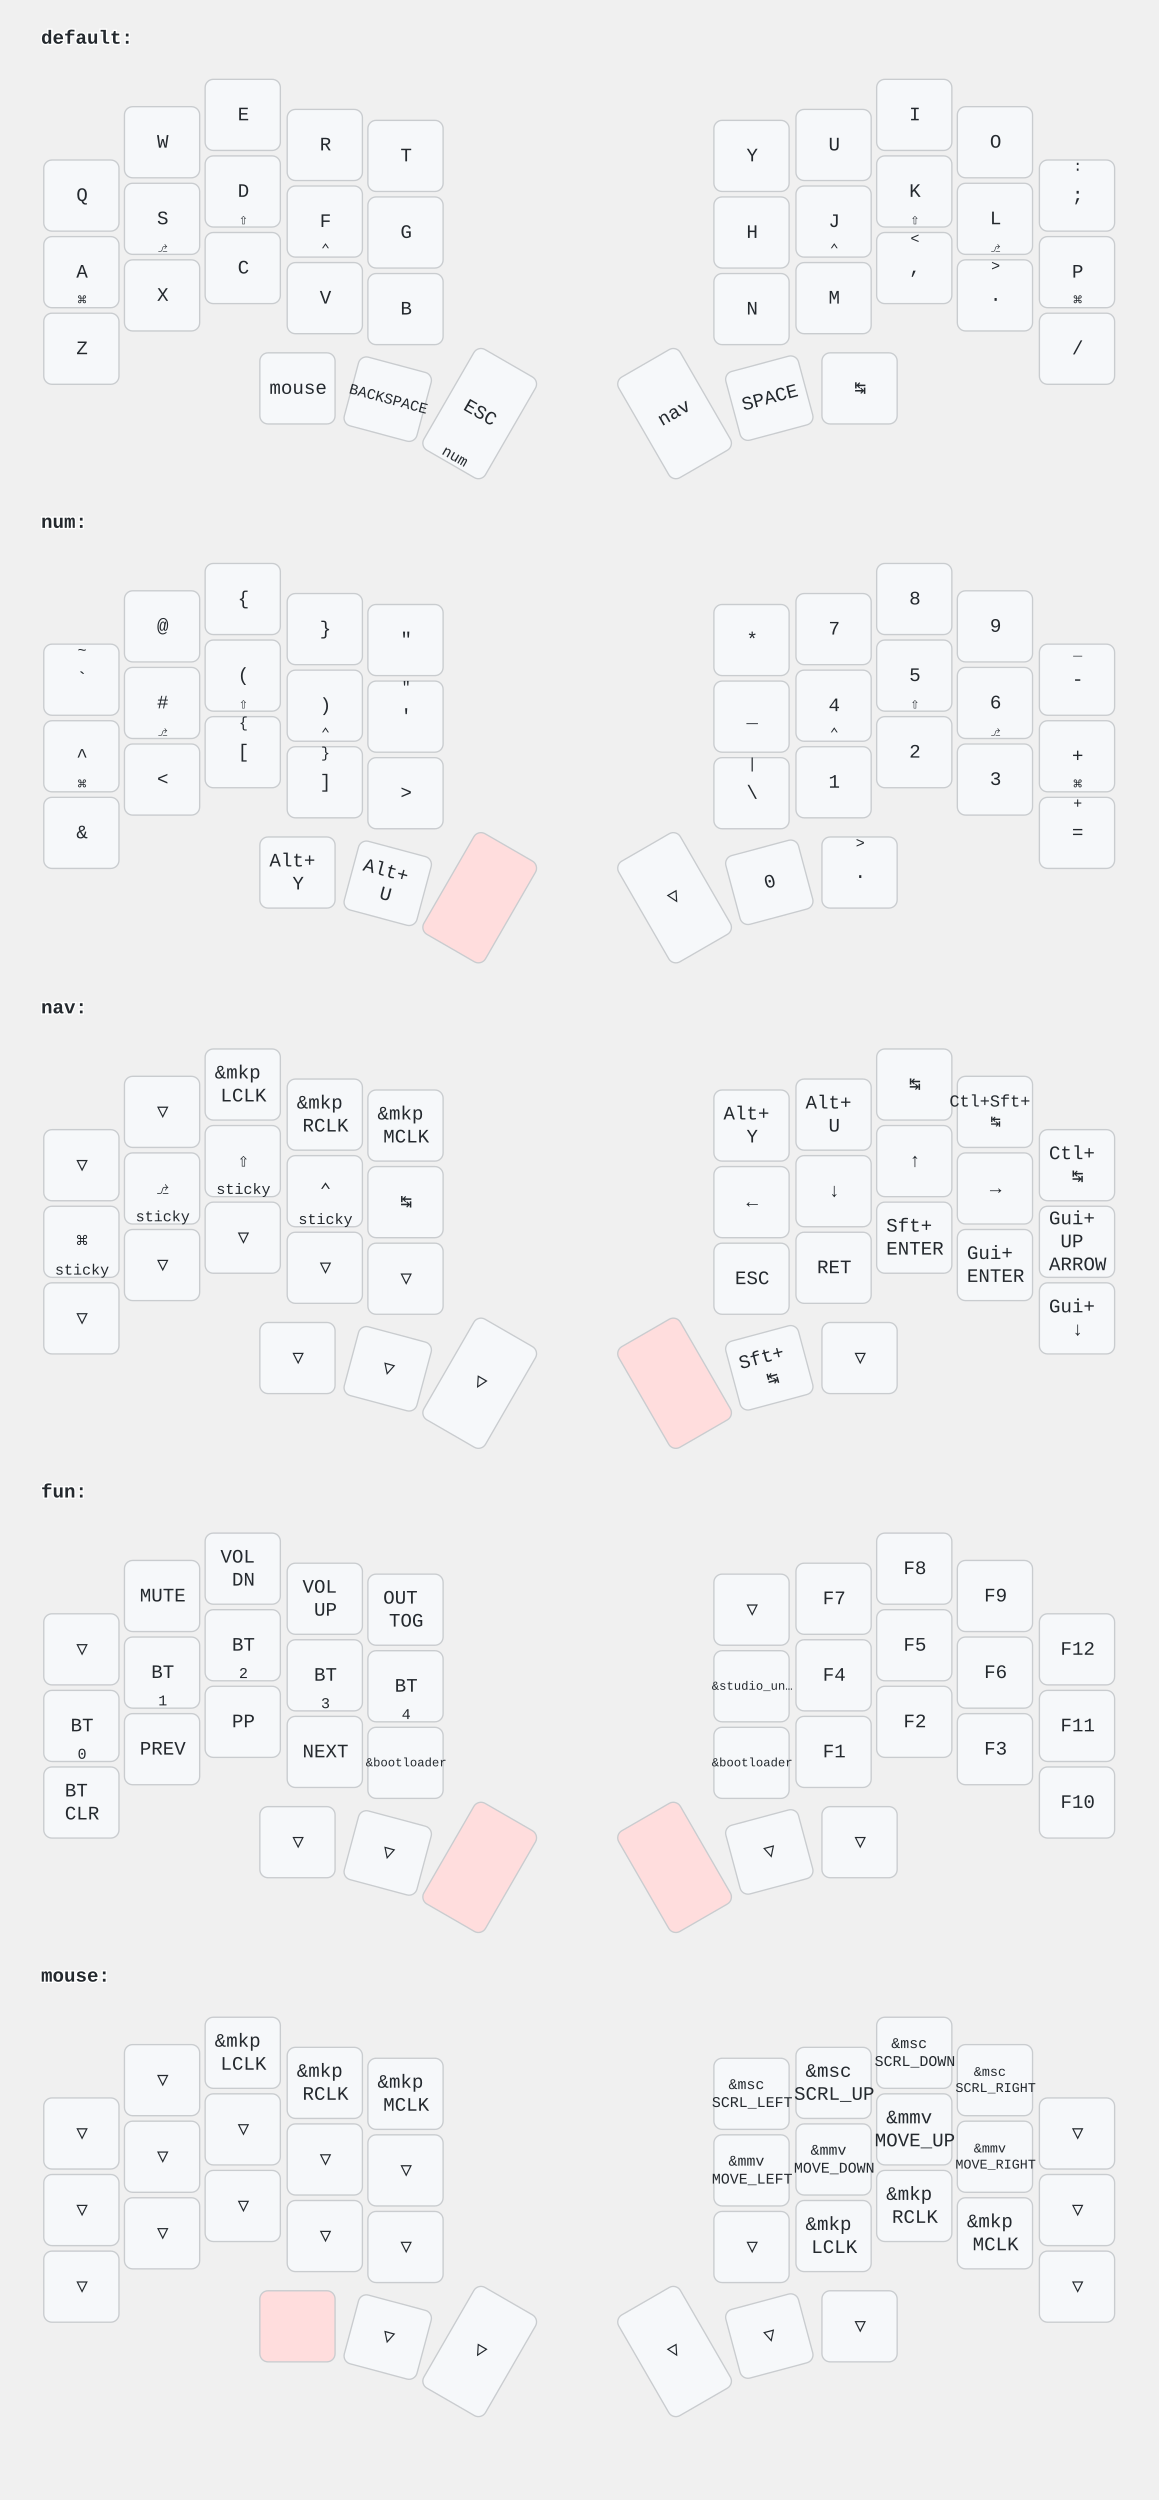
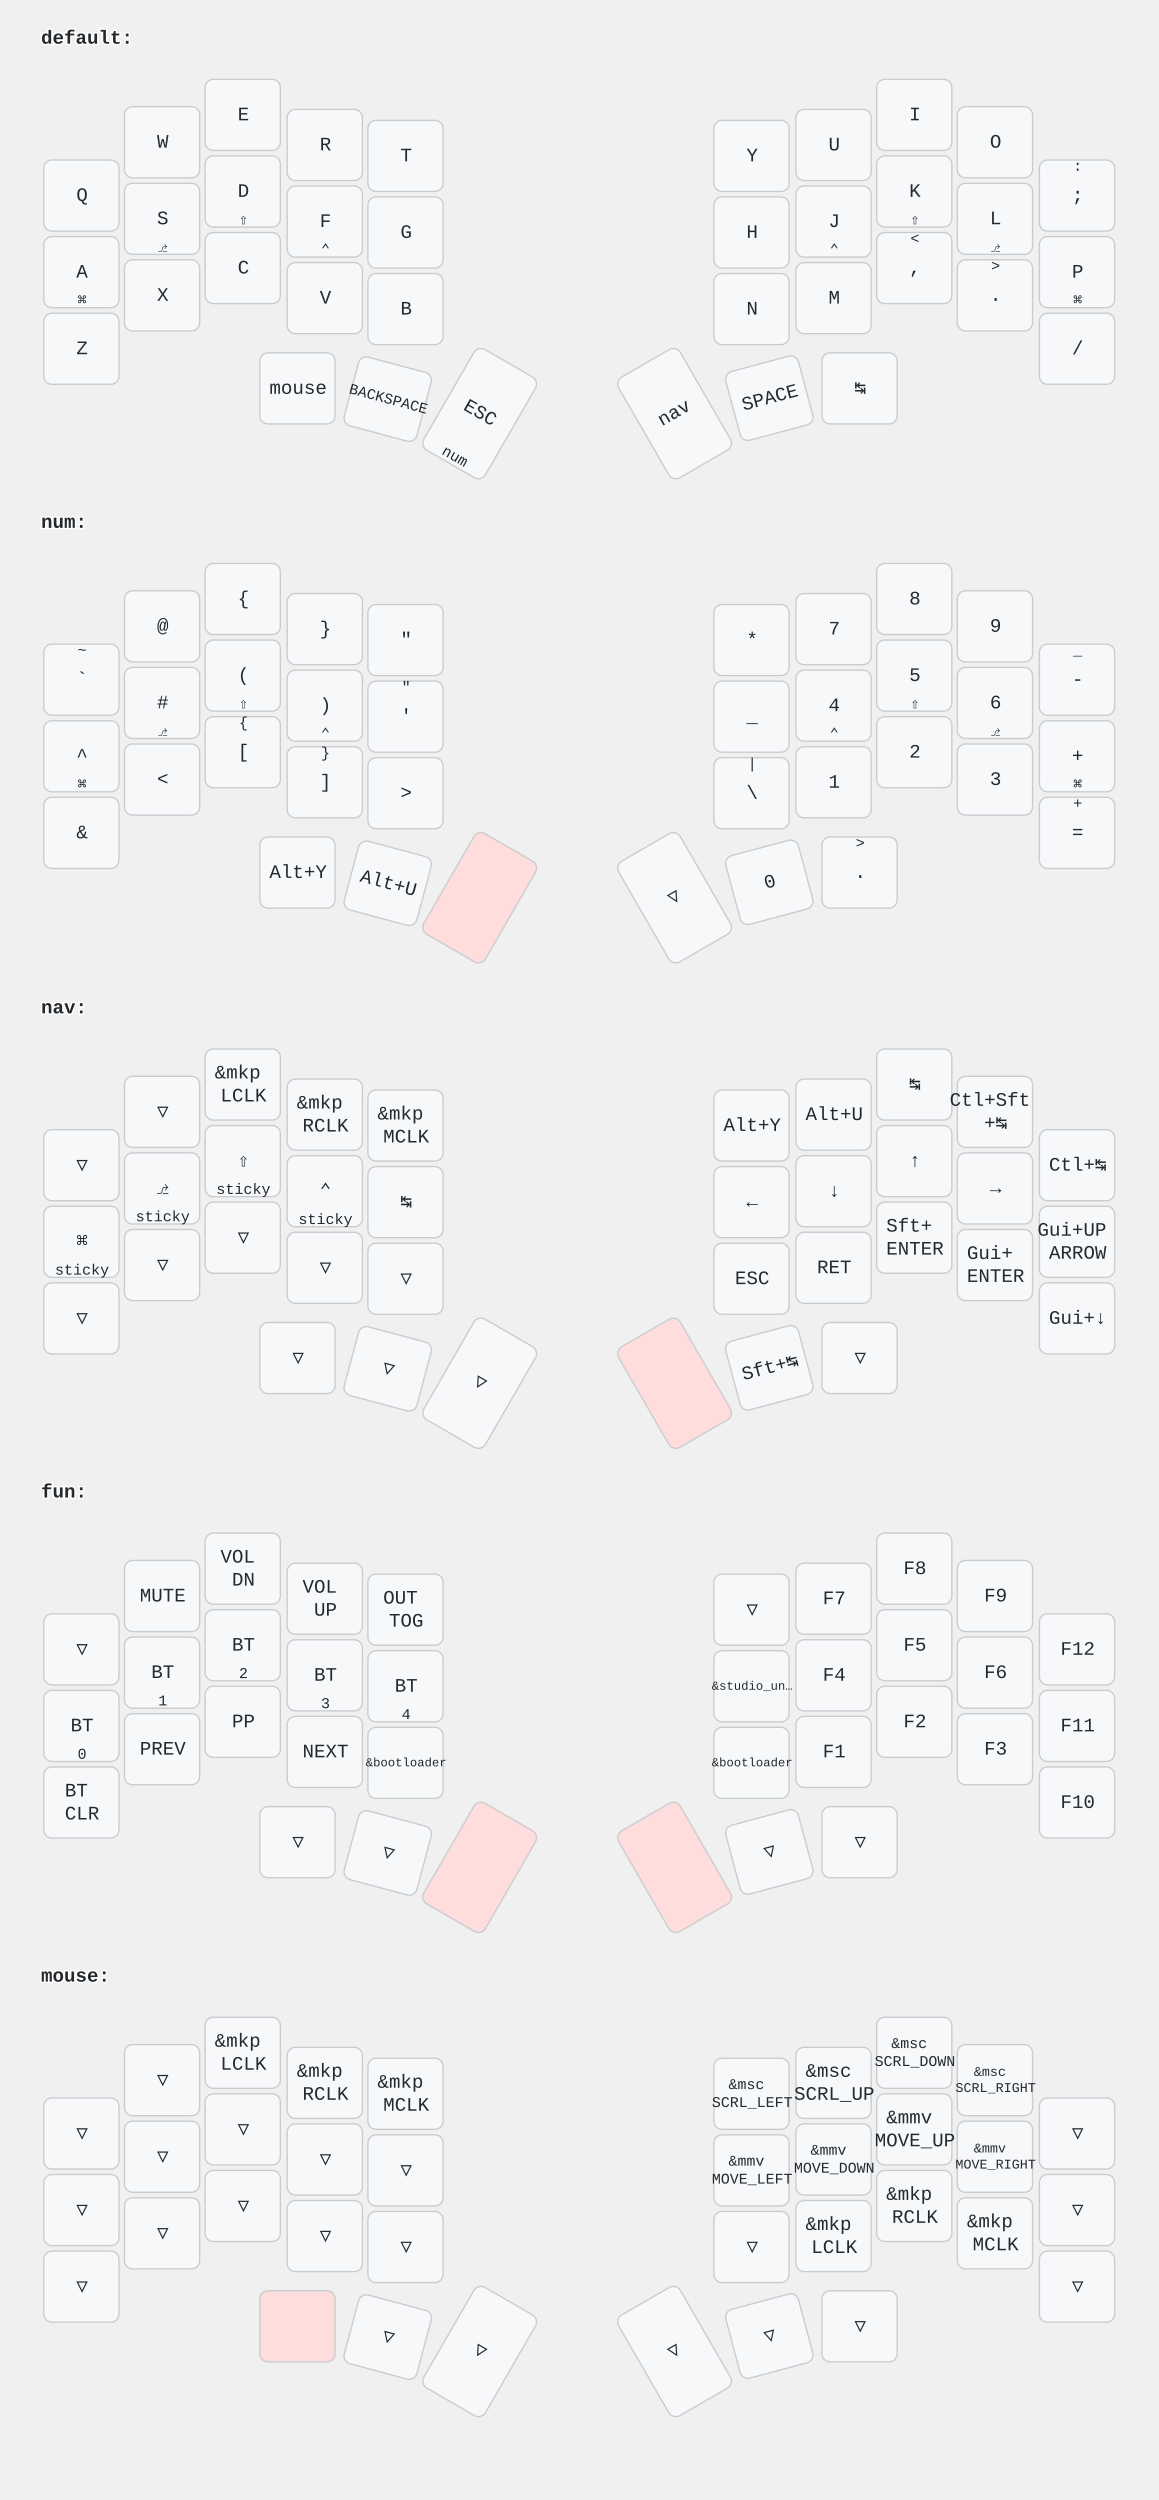
<svg xmlns="http://www.w3.org/2000/svg" width="847" height="1828" viewBox="0 0 847 1828" class="keymap">
  <style>/* font and background color specifications */
svg {
    font-family: SFMono-Regular,Consolas,Liberation Mono,Menlo,monospace;
    font-size: 14px;
    font-kerning: normal;
    text-rendering: optimizeLegibility;
    fill: #24292e;
}

/* default key styling */
rect {
    fill: #f6f8fa;
    stroke: #c9cccf;
    stroke-width: 1;
}

/* color accent for combo boxes */
rect.combo {
    fill: #cdf;
}

/* color accent for held keys */
rect.held, rect.combo.held {
    fill: #fdd;
}

/* color accent for ghost (optional) keys */
rect.ghost, rect.combo.ghost {
    fill: #ddd;
}

text {
    text-anchor: middle;
    dominant-baseline: middle;
}

/* styling for layer labels */
text.label {
    font-weight: bold;
    text-anchor: start;
    stroke: white;
    stroke-width: 2;
    paint-order: stroke;
}

/* styling for combo tap, and key hold/shifted label text */
text.combo, text.hold, text.shifted {
    font-size: 11px;
}

text.hold {
    text-anchor: middle;
    dominant-baseline: auto;
}

text.shifted {
    text-anchor: middle;
    dominant-baseline: hanging;
}

/* styling for hold/shifted label text in combo box */
text.combo.hold, text.combo.shifted {
    font-size: 8px;
}

/* styling for combo dendrons */
path {
    stroke-width: 1;
    stroke: gray;
    fill: none;
}
</style>
  <g transform="translate(30, 0)" class="layer-default">
    <text x="0" y="28" class="label" id="default">default:</text>
    <g transform="translate(0, 56)">
      <g transform="translate(30, 87)" class="key keypos-0">
        <rect rx="6" ry="6" x="-28" y="-26" width="55" height="52" class="key" />
        <text x="0" y="0" class="key tap">Q</text>
      </g>
      <g transform="translate(89, 48)" class="key keypos-1">
        <rect rx="6" ry="6" x="-28" y="-26" width="55" height="52" class="key" />
        <text x="0" y="0" class="key tap">W</text>
      </g>
      <g transform="translate(148, 28)" class="key keypos-2">
        <rect rx="6" ry="6" x="-28" y="-26" width="55" height="52" class="key" />
        <text x="0" y="0" class="key tap">E</text>
      </g>
      <g transform="translate(208, 50)" class="key keypos-3">
        <rect rx="6" ry="6" x="-28" y="-26" width="55" height="52" class="key" />
        <text x="0" y="0" class="key tap">R</text>
      </g>
      <g transform="translate(267, 58)" class="key keypos-4">
        <rect rx="6" ry="6" x="-28" y="-26" width="55" height="52" class="key" />
        <text x="0" y="0" class="key tap">T</text>
      </g>
      <g transform="translate(520, 58)" class="key keypos-5">
        <rect rx="6" ry="6" x="-28" y="-26" width="55" height="52" class="key" />
        <text x="0" y="0" class="key tap">Y</text>
      </g>
      <g transform="translate(580, 50)" class="key keypos-6">
        <rect rx="6" ry="6" x="-28" y="-26" width="55" height="52" class="key" />
        <text x="0" y="0" class="key tap">U</text>
      </g>
      <g transform="translate(639, 28)" class="key keypos-7">
        <rect rx="6" ry="6" x="-28" y="-26" width="55" height="52" class="key" />
        <text x="0" y="0" class="key tap">I</text>
      </g>
      <g transform="translate(698, 48)" class="key keypos-8">
        <rect rx="6" ry="6" x="-28" y="-26" width="55" height="52" class="key" />
        <text x="0" y="0" class="key tap">O</text>
      </g>
      <g transform="translate(758, 87)" class="key keypos-9">
        <rect rx="6" ry="6" x="-28" y="-26" width="55" height="52" class="key" />
        <text x="0" y="0" class="key tap">;</text>
        <text x="0" y="-24" class="key shifted">:</text>
      </g>
      <g transform="translate(30, 143)" class="key keypos-10">
        <rect rx="6" ry="6" x="-28" y="-26" width="55" height="52" class="key" />
        <text x="0" y="0" class="key tap">A</text>
        <text x="0" y="24" class="key hold">⌘</text>
      </g>
      <g transform="translate(89, 104)" class="key keypos-11">
        <rect rx="6" ry="6" x="-28" y="-26" width="55" height="52" class="key" />
        <text x="0" y="0" class="key tap">S</text>
        <text x="0" y="24" class="key hold">⎇</text>
      </g>
      <g transform="translate(148, 84)" class="key keypos-12">
        <rect rx="6" ry="6" x="-28" y="-26" width="55" height="52" class="key" />
        <text x="0" y="0" class="key tap">D</text>
        <text x="0" y="24" class="key hold">⇧</text>
      </g>
      <g transform="translate(208, 106)" class="key keypos-13">
        <rect rx="6" ry="6" x="-28" y="-26" width="55" height="52" class="key" />
        <text x="0" y="0" class="key tap">F</text>
        <text x="0" y="24" class="key hold">⌃</text>
      </g>
      <g transform="translate(267, 114)" class="key keypos-14">
        <rect rx="6" ry="6" x="-28" y="-26" width="55" height="52" class="key" />
        <text x="0" y="0" class="key tap">G</text>
      </g>
      <g transform="translate(520, 114)" class="key keypos-15">
        <rect rx="6" ry="6" x="-28" y="-26" width="55" height="52" class="key" />
        <text x="0" y="0" class="key tap">H</text>
      </g>
      <g transform="translate(580, 106)" class="key keypos-16">
        <rect rx="6" ry="6" x="-28" y="-26" width="55" height="52" class="key" />
        <text x="0" y="0" class="key tap">J</text>
        <text x="0" y="24" class="key hold">⌃</text>
      </g>
      <g transform="translate(639, 84)" class="key keypos-17">
        <rect rx="6" ry="6" x="-28" y="-26" width="55" height="52" class="key" />
        <text x="0" y="0" class="key tap">K</text>
        <text x="0" y="24" class="key hold">⇧</text>
      </g>
      <g transform="translate(698, 104)" class="key keypos-18">
        <rect rx="6" ry="6" x="-28" y="-26" width="55" height="52" class="key" />
        <text x="0" y="0" class="key tap">L</text>
        <text x="0" y="24" class="key hold">⎇</text>
      </g>
      <g transform="translate(758, 143)" class="key keypos-19">
        <rect rx="6" ry="6" x="-28" y="-26" width="55" height="52" class="key" />
        <text x="0" y="0" class="key tap">P</text>
        <text x="0" y="24" class="key hold">⌘</text>
      </g>
      <g transform="translate(30, 199)" class="key keypos-20">
        <rect rx="6" ry="6" x="-28" y="-26" width="55" height="52" class="key" />
        <text x="0" y="0" class="key tap">Z</text>
      </g>
      <g transform="translate(89, 160)" class="key keypos-21">
        <rect rx="6" ry="6" x="-28" y="-26" width="55" height="52" class="key" />
        <text x="0" y="0" class="key tap">X</text>
      </g>
      <g transform="translate(148, 140)" class="key keypos-22">
        <rect rx="6" ry="6" x="-28" y="-26" width="55" height="52" class="key" />
        <text x="0" y="0" class="key tap">C</text>
      </g>
      <g transform="translate(208, 162)" class="key keypos-23">
        <rect rx="6" ry="6" x="-28" y="-26" width="55" height="52" class="key" />
        <text x="0" y="0" class="key tap">V</text>
      </g>
      <g transform="translate(267, 170)" class="key keypos-24">
        <rect rx="6" ry="6" x="-28" y="-26" width="55" height="52" class="key" />
        <text x="0" y="0" class="key tap">B</text>
      </g>
      <g transform="translate(520, 170)" class="key keypos-25">
        <rect rx="6" ry="6" x="-28" y="-26" width="55" height="52" class="key" />
        <text x="0" y="0" class="key tap">N</text>
      </g>
      <g transform="translate(580, 162)" class="key keypos-26">
        <rect rx="6" ry="6" x="-28" y="-26" width="55" height="52" class="key" />
        <text x="0" y="0" class="key tap">M</text>
      </g>
      <g transform="translate(639, 140)" class="key keypos-27">
        <rect rx="6" ry="6" x="-28" y="-26" width="55" height="52" class="key" />
        <text x="0" y="0" class="key tap">,</text>
        <text x="0" y="-24" class="key shifted">&lt;</text>
      </g>
      <g transform="translate(698, 160)" class="key keypos-28">
        <rect rx="6" ry="6" x="-28" y="-26" width="55" height="52" class="key" />
        <text x="0" y="0" class="key tap">.</text>
        <text x="0" y="-24" class="key shifted">&gt;</text>
      </g>
      <g transform="translate(758, 199)" class="key keypos-29">
        <rect rx="6" ry="6" x="-28" y="-26" width="55" height="52" class="key" />
        <text x="0" y="0" class="key tap">/</text>
      </g>
      <g transform="translate(188, 228)" class="key keypos-30">
        <rect rx="6" ry="6" x="-28" y="-26" width="55" height="52" class="key" />
        <a href="#mouse">
          <text x="0" y="0" class="key tap layer-activator">mouse</text>
        </a>
      </g>
      <g transform="translate(254, 236) rotate(15.0)" class="key keypos-31">
        <rect rx="6" ry="6" x="-28" y="-26" width="55" height="52" class="key" />
        <text x="0" y="0" class="key tap">
          <tspan style="font-size: 78%">BACKSPACE</tspan>
        </text>
      </g>
      <g transform="translate(321, 246) rotate(30.0)" class="key keypos-32">
        <rect rx="6" ry="6" x="-26" y="-42" width="52" height="85" class="key" />
        <text x="0" y="0" class="key tap">ESC</text>
        <a href="#num">
          <text x="0" y="40" class="key hold layer-activator">num</text>
        </a>
      </g>
      <g transform="translate(463, 246) rotate(-30.0)" class="key keypos-33">
        <rect rx="6" ry="6" x="-26" y="-42" width="52" height="85" class="key" />
        <a href="#nav">
          <text x="0" y="0" class="key tap layer-activator">nav</text>
        </a>
      </g>
      <g transform="translate(533, 235) rotate(-15.0)" class="key keypos-34">
        <rect rx="6" ry="6" x="-28" y="-26" width="55" height="52" class="key" />
        <text x="0" y="0" class="key tap">SPACE</text>
      </g>
      <g transform="translate(599, 228)" class="key keypos-35">
        <rect rx="6" ry="6" x="-28" y="-26" width="55" height="52" class="key" />
        <text x="0" y="0" class="key tap">↹</text>
      </g>
    </g>
  </g>
  <g transform="translate(30, 354)" class="layer-num">
    <text x="0" y="28" class="label" id="num">num:</text>
    <g transform="translate(0, 56)">
      <g transform="translate(30, 87)" class="key keypos-0">
        <rect rx="6" ry="6" x="-28" y="-26" width="55" height="52" class="key" />
        <text x="0" y="0" class="key tap">`</text>
        <text x="0" y="-24" class="key shifted">~</text>
      </g>
      <g transform="translate(89, 48)" class="key keypos-1">
        <rect rx="6" ry="6" x="-28" y="-26" width="55" height="52" class="key" />
        <text x="0" y="0" class="key tap">@</text>
      </g>
      <g transform="translate(148, 28)" class="key keypos-2">
        <rect rx="6" ry="6" x="-28" y="-26" width="55" height="52" class="key" />
        <text x="0" y="0" class="key tap">{</text>
      </g>
      <g transform="translate(208, 50)" class="key keypos-3">
        <rect rx="6" ry="6" x="-28" y="-26" width="55" height="52" class="key" />
        <text x="0" y="0" class="key tap">}</text>
      </g>
      <g transform="translate(267, 58)" class="key keypos-4">
        <rect rx="6" ry="6" x="-28" y="-26" width="55" height="52" class="key" />
        <text x="0" y="0" class="key tap">"</text>
      </g>
      <g transform="translate(520, 58)" class="key keypos-5">
        <rect rx="6" ry="6" x="-28" y="-26" width="55" height="52" class="key" />
        <text x="0" y="0" class="key tap">*</text>
      </g>
      <g transform="translate(580, 50)" class="key keypos-6">
        <rect rx="6" ry="6" x="-28" y="-26" width="55" height="52" class="key" />
        <text x="0" y="0" class="key tap">7</text>
      </g>
      <g transform="translate(639, 28)" class="key keypos-7">
        <rect rx="6" ry="6" x="-28" y="-26" width="55" height="52" class="key" />
        <text x="0" y="0" class="key tap">8</text>
      </g>
      <g transform="translate(698, 48)" class="key keypos-8">
        <rect rx="6" ry="6" x="-28" y="-26" width="55" height="52" class="key" />
        <text x="0" y="0" class="key tap">9</text>
      </g>
      <g transform="translate(758, 87)" class="key keypos-9">
        <rect rx="6" ry="6" x="-28" y="-26" width="55" height="52" class="key" />
        <text x="0" y="0" class="key tap">-</text>
        <text x="0" y="-24" class="key shifted">_</text>
      </g>
      <g transform="translate(30, 143)" class="key keypos-10">
        <rect rx="6" ry="6" x="-28" y="-26" width="55" height="52" class="key" />
        <text x="0" y="0" class="key tap">^</text>
        <text x="0" y="24" class="key hold">⌘</text>
      </g>
      <g transform="translate(89, 104)" class="key keypos-11">
        <rect rx="6" ry="6" x="-28" y="-26" width="55" height="52" class="key" />
        <text x="0" y="0" class="key tap">#</text>
        <text x="0" y="24" class="key hold">⎇</text>
      </g>
      <g transform="translate(148, 84)" class="key keypos-12">
        <rect rx="6" ry="6" x="-28" y="-26" width="55" height="52" class="key" />
        <text x="0" y="0" class="key tap">(</text>
        <text x="0" y="24" class="key hold">⇧</text>
      </g>
      <g transform="translate(208, 106)" class="key keypos-13">
        <rect rx="6" ry="6" x="-28" y="-26" width="55" height="52" class="key" />
        <text x="0" y="0" class="key tap">)</text>
        <text x="0" y="24" class="key hold">⌃</text>
      </g>
      <g transform="translate(267, 114)" class="key keypos-14">
        <rect rx="6" ry="6" x="-28" y="-26" width="55" height="52" class="key" />
        <text x="0" y="0" class="key tap">'</text>
        <text x="0" y="-24" class="key shifted">"</text>
      </g>
      <g transform="translate(520, 114)" class="key keypos-15">
        <rect rx="6" ry="6" x="-28" y="-26" width="55" height="52" class="key" />
        <text x="0" y="0" class="key tap">_</text>
      </g>
      <g transform="translate(580, 106)" class="key keypos-16">
        <rect rx="6" ry="6" x="-28" y="-26" width="55" height="52" class="key" />
        <text x="0" y="0" class="key tap">4</text>
        <text x="0" y="24" class="key hold">⌃</text>
      </g>
      <g transform="translate(639, 84)" class="key keypos-17">
        <rect rx="6" ry="6" x="-28" y="-26" width="55" height="52" class="key" />
        <text x="0" y="0" class="key tap">5</text>
        <text x="0" y="24" class="key hold">⇧</text>
      </g>
      <g transform="translate(698, 104)" class="key keypos-18">
        <rect rx="6" ry="6" x="-28" y="-26" width="55" height="52" class="key" />
        <text x="0" y="0" class="key tap">6</text>
        <text x="0" y="24" class="key hold">⎇</text>
      </g>
      <g transform="translate(758, 143)" class="key keypos-19">
        <rect rx="6" ry="6" x="-28" y="-26" width="55" height="52" class="key" />
        <text x="0" y="0" class="key tap">+</text>
        <text x="0" y="24" class="key hold">⌘</text>
      </g>
      <g transform="translate(30, 199)" class="key keypos-20">
        <rect rx="6" ry="6" x="-28" y="-26" width="55" height="52" class="key" />
        <text x="0" y="0" class="key tap">&amp;</text>
      </g>
      <g transform="translate(89, 160)" class="key keypos-21">
        <rect rx="6" ry="6" x="-28" y="-26" width="55" height="52" class="key" />
        <text x="0" y="0" class="key tap">&lt;</text>
      </g>
      <g transform="translate(148, 140)" class="key keypos-22">
        <rect rx="6" ry="6" x="-28" y="-26" width="55" height="52" class="key" />
        <text x="0" y="0" class="key tap">[</text>
        <text x="0" y="-24" class="key shifted">{</text>
      </g>
      <g transform="translate(208, 162)" class="key keypos-23">
        <rect rx="6" ry="6" x="-28" y="-26" width="55" height="52" class="key" />
        <text x="0" y="0" class="key tap">]</text>
        <text x="0" y="-24" class="key shifted">}</text>
      </g>
      <g transform="translate(267, 170)" class="key keypos-24">
        <rect rx="6" ry="6" x="-28" y="-26" width="55" height="52" class="key" />
        <text x="0" y="0" class="key tap">&gt;</text>
      </g>
      <g transform="translate(520, 170)" class="key keypos-25">
        <rect rx="6" ry="6" x="-28" y="-26" width="55" height="52" class="key" />
        <text x="0" y="0" class="key tap">\</text>
        <text x="0" y="-24" class="key shifted">|</text>
      </g>
      <g transform="translate(580, 162)" class="key keypos-26">
        <rect rx="6" ry="6" x="-28" y="-26" width="55" height="52" class="key" />
        <text x="0" y="0" class="key tap">1</text>
      </g>
      <g transform="translate(639, 140)" class="key keypos-27">
        <rect rx="6" ry="6" x="-28" y="-26" width="55" height="52" class="key" />
        <text x="0" y="0" class="key tap">2</text>
      </g>
      <g transform="translate(698, 160)" class="key keypos-28">
        <rect rx="6" ry="6" x="-28" y="-26" width="55" height="52" class="key" />
        <text x="0" y="0" class="key tap">3</text>
      </g>
      <g transform="translate(758, 199)" class="key keypos-29">
        <rect rx="6" ry="6" x="-28" y="-26" width="55" height="52" class="key" />
        <text x="0" y="0" class="key tap">=</text>
        <text x="0" y="-24" class="key shifted">+</text>
      </g>
      <g transform="translate(188, 228)" class="key keypos-30">
        <rect rx="6" ry="6" x="-28" y="-26" width="55" height="52" class="key" />
-         <text x="0" y="0" class="key tap">
-           <tspan x="0" dy="-0.6em">Alt+</tspan>
-           <tspan x="0" dy="1.2em">Y</tspan>
-         </text>
+         <text x="0" y="0" class="key tap">Alt+Y</text>
      </g>
      <g transform="translate(254, 236) rotate(15.0)" class="key keypos-31">
        <rect rx="6" ry="6" x="-28" y="-26" width="55" height="52" class="key" />
-         <text x="0" y="0" class="key tap">
-           <tspan x="0" dy="-0.6em">Alt+</tspan>
-           <tspan x="0" dy="1.2em">U</tspan>
-         </text>
+         <text x="0" y="0" class="key tap">Alt+U</text>
      </g>
      <g transform="translate(321, 246) rotate(30.0)" class="key held keypos-32">
        <rect rx="6" ry="6" x="-26" y="-42" width="52" height="85" class="key held" />
      </g>
      <g transform="translate(463, 246) rotate(-30.0)" class="key trans keypos-33">
        <rect rx="6" ry="6" x="-26" y="-42" width="52" height="85" class="key trans" />
        <text x="0" y="0" class="key trans tap">▽</text>
      </g>
      <g transform="translate(533, 235) rotate(-15.0)" class="key keypos-34">
        <rect rx="6" ry="6" x="-28" y="-26" width="55" height="52" class="key" />
        <text x="0" y="0" class="key tap">0</text>
      </g>
      <g transform="translate(599, 228)" class="key keypos-35">
        <rect rx="6" ry="6" x="-28" y="-26" width="55" height="52" class="key" />
        <text x="0" y="0" class="key tap">.</text>
        <text x="0" y="-24" class="key shifted">&gt;</text>
      </g>
    </g>
  </g>
  <g transform="translate(30, 709)" class="layer-nav">
    <text x="0" y="28" class="label" id="nav">nav:</text>
    <g transform="translate(0, 56)">
      <g transform="translate(30, 87)" class="key trans keypos-0">
        <rect rx="6" ry="6" x="-28" y="-26" width="55" height="52" class="key trans" />
        <text x="0" y="0" class="key trans tap">▽</text>
      </g>
      <g transform="translate(89, 48)" class="key trans keypos-1">
        <rect rx="6" ry="6" x="-28" y="-26" width="55" height="52" class="key trans" />
        <text x="0" y="0" class="key trans tap">▽</text>
      </g>
      <g transform="translate(148, 28)" class="key keypos-2">
        <rect rx="6" ry="6" x="-28" y="-26" width="55" height="52" class="key" />
        <text x="0" y="0" class="key tap">
          <tspan x="0" dy="-0.6em">&amp;mkp</tspan>
          <tspan x="0" dy="1.2em">LCLK</tspan>
        </text>
      </g>
      <g transform="translate(208, 50)" class="key keypos-3">
        <rect rx="6" ry="6" x="-28" y="-26" width="55" height="52" class="key" />
        <text x="0" y="0" class="key tap">
          <tspan x="0" dy="-0.6em">&amp;mkp</tspan>
          <tspan x="0" dy="1.2em">RCLK</tspan>
        </text>
      </g>
      <g transform="translate(267, 58)" class="key keypos-4">
        <rect rx="6" ry="6" x="-28" y="-26" width="55" height="52" class="key" />
        <text x="0" y="0" class="key tap">
          <tspan x="0" dy="-0.6em">&amp;mkp</tspan>
          <tspan x="0" dy="1.2em">MCLK</tspan>
        </text>
      </g>
      <g transform="translate(520, 58)" class="key keypos-5">
        <rect rx="6" ry="6" x="-28" y="-26" width="55" height="52" class="key" />
-         <text x="0" y="0" class="key tap">
-           <tspan x="0" dy="-0.6em">Alt+</tspan>
-           <tspan x="0" dy="1.2em">Y</tspan>
-         </text>
+         <text x="0" y="0" class="key tap">Alt+Y</text>
      </g>
      <g transform="translate(580, 50)" class="key keypos-6">
        <rect rx="6" ry="6" x="-28" y="-26" width="55" height="52" class="key" />
-         <text x="0" y="0" class="key tap">
-           <tspan x="0" dy="-0.6em">Alt+</tspan>
-           <tspan x="0" dy="1.2em">U</tspan>
-         </text>
+         <text x="0" y="0" class="key tap">Alt+U</text>
      </g>
      <g transform="translate(639, 28)" class="key keypos-7">
        <rect rx="6" ry="6" x="-28" y="-26" width="55" height="52" class="key" />
        <text x="0" y="0" class="key tap">↹</text>
      </g>
      <g transform="translate(698, 48)" class="key keypos-8">
        <rect rx="6" ry="6" x="-28" y="-26" width="55" height="52" class="key" />
        <text x="0" y="0" class="key tap">
-           <tspan x="0" dy="-0.6em" style="font-size: 88%">Ctl+Sft+</tspan>
-           <tspan x="0" dy="1.2em" style="font-size: 88%">↹</tspan>
+           <tspan x="0" dy="-0.6em">Ctl+Sft</tspan>
+           <tspan x="0" dy="1.2em">+↹</tspan>
        </text>
      </g>
      <g transform="translate(758, 87)" class="key keypos-9">
        <rect rx="6" ry="6" x="-28" y="-26" width="55" height="52" class="key" />
-         <text x="0" y="0" class="key tap">
-           <tspan x="0" dy="-0.6em">Ctl+</tspan>
-           <tspan x="0" dy="1.2em">↹</tspan>
-         </text>
+         <text x="0" y="0" class="key tap">Ctl+↹</text>
      </g>
      <g transform="translate(30, 143)" class="key keypos-10">
        <rect rx="6" ry="6" x="-28" y="-26" width="55" height="52" class="key" />
        <text x="0" y="0" class="key tap">⌘</text>
        <text x="0" y="24" class="key hold">sticky</text>
      </g>
      <g transform="translate(89, 104)" class="key keypos-11">
        <rect rx="6" ry="6" x="-28" y="-26" width="55" height="52" class="key" />
        <text x="0" y="0" class="key tap">⎇</text>
        <text x="0" y="24" class="key hold">sticky</text>
      </g>
      <g transform="translate(148, 84)" class="key keypos-12">
        <rect rx="6" ry="6" x="-28" y="-26" width="55" height="52" class="key" />
        <text x="0" y="0" class="key tap">⇧</text>
        <text x="0" y="24" class="key hold">sticky</text>
      </g>
      <g transform="translate(208, 106)" class="key keypos-13">
        <rect rx="6" ry="6" x="-28" y="-26" width="55" height="52" class="key" />
        <text x="0" y="0" class="key tap">⌃</text>
        <text x="0" y="24" class="key hold">sticky</text>
      </g>
      <g transform="translate(267, 114)" class="key keypos-14">
        <rect rx="6" ry="6" x="-28" y="-26" width="55" height="52" class="key" />
        <text x="0" y="0" class="key tap">↹</text>
      </g>
      <g transform="translate(520, 114)" class="key keypos-15">
        <rect rx="6" ry="6" x="-28" y="-26" width="55" height="52" class="key" />
        <text x="0" y="0" class="key tap">←</text>
      </g>
      <g transform="translate(580, 106)" class="key keypos-16">
        <rect rx="6" ry="6" x="-28" y="-26" width="55" height="52" class="key" />
        <text x="0" y="0" class="key tap">↓</text>
      </g>
      <g transform="translate(639, 84)" class="key keypos-17">
        <rect rx="6" ry="6" x="-28" y="-26" width="55" height="52" class="key" />
        <text x="0" y="0" class="key tap">↑</text>
      </g>
      <g transform="translate(698, 104)" class="key keypos-18">
        <rect rx="6" ry="6" x="-28" y="-26" width="55" height="52" class="key" />
        <text x="0" y="0" class="key tap">→</text>
      </g>
      <g transform="translate(758, 143)" class="key keypos-19">
        <rect rx="6" ry="6" x="-28" y="-26" width="55" height="52" class="key" />
        <text x="0" y="0" class="key tap">
-           <tspan x="0" dy="-1.2em">Gui+</tspan>
-           <tspan x="0" dy="1.2em">UP</tspan>
+           <tspan x="0" dy="-0.6em">Gui+UP</tspan>
          <tspan x="0" dy="1.2em">ARROW</tspan>
        </text>
      </g>
      <g transform="translate(30, 199)" class="key trans keypos-20">
        <rect rx="6" ry="6" x="-28" y="-26" width="55" height="52" class="key trans" />
        <text x="0" y="0" class="key trans tap">▽</text>
      </g>
      <g transform="translate(89, 160)" class="key trans keypos-21">
        <rect rx="6" ry="6" x="-28" y="-26" width="55" height="52" class="key trans" />
        <text x="0" y="0" class="key trans tap">▽</text>
      </g>
      <g transform="translate(148, 140)" class="key trans keypos-22">
        <rect rx="6" ry="6" x="-28" y="-26" width="55" height="52" class="key trans" />
        <text x="0" y="0" class="key trans tap">▽</text>
      </g>
      <g transform="translate(208, 162)" class="key trans keypos-23">
        <rect rx="6" ry="6" x="-28" y="-26" width="55" height="52" class="key trans" />
        <text x="0" y="0" class="key trans tap">▽</text>
      </g>
      <g transform="translate(267, 170)" class="key trans keypos-24">
        <rect rx="6" ry="6" x="-28" y="-26" width="55" height="52" class="key trans" />
        <text x="0" y="0" class="key trans tap">▽</text>
      </g>
      <g transform="translate(520, 170)" class="key keypos-25">
        <rect rx="6" ry="6" x="-28" y="-26" width="55" height="52" class="key" />
        <text x="0" y="0" class="key tap">ESC</text>
      </g>
      <g transform="translate(580, 162)" class="key keypos-26">
        <rect rx="6" ry="6" x="-28" y="-26" width="55" height="52" class="key" />
        <text x="0" y="0" class="key tap">RET</text>
      </g>
      <g transform="translate(639, 140)" class="key keypos-27">
        <rect rx="6" ry="6" x="-28" y="-26" width="55" height="52" class="key" />
        <text x="0" y="0" class="key tap">
          <tspan x="0" dy="-0.6em">Sft+</tspan>
          <tspan x="0" dy="1.2em">ENTER</tspan>
        </text>
      </g>
      <g transform="translate(698, 160)" class="key keypos-28">
        <rect rx="6" ry="6" x="-28" y="-26" width="55" height="52" class="key" />
        <text x="0" y="0" class="key tap">
          <tspan x="0" dy="-0.6em">Gui+</tspan>
          <tspan x="0" dy="1.2em">ENTER</tspan>
        </text>
      </g>
      <g transform="translate(758, 199)" class="key keypos-29">
        <rect rx="6" ry="6" x="-28" y="-26" width="55" height="52" class="key" />
-         <text x="0" y="0" class="key tap">
-           <tspan x="0" dy="-0.6em">Gui+</tspan>
-           <tspan x="0" dy="1.2em">↓</tspan>
-         </text>
+         <text x="0" y="0" class="key tap">Gui+↓</text>
      </g>
      <g transform="translate(188, 228)" class="key trans keypos-30">
        <rect rx="6" ry="6" x="-28" y="-26" width="55" height="52" class="key trans" />
        <text x="0" y="0" class="key trans tap">▽</text>
      </g>
      <g transform="translate(254, 236) rotate(15.0)" class="key trans keypos-31">
        <rect rx="6" ry="6" x="-28" y="-26" width="55" height="52" class="key trans" />
        <text x="0" y="0" class="key trans tap">▽</text>
      </g>
      <g transform="translate(321, 246) rotate(30.0)" class="key trans keypos-32">
        <rect rx="6" ry="6" x="-26" y="-42" width="52" height="85" class="key trans" />
        <text x="0" y="0" class="key trans tap">▽</text>
      </g>
      <g transform="translate(463, 246) rotate(-30.0)" class="key held keypos-33">
        <rect rx="6" ry="6" x="-26" y="-42" width="52" height="85" class="key held" />
      </g>
      <g transform="translate(533, 235) rotate(-15.0)" class="key keypos-34">
        <rect rx="6" ry="6" x="-28" y="-26" width="55" height="52" class="key" />
-         <text x="0" y="0" class="key tap">
-           <tspan x="0" dy="-0.6em">Sft+</tspan>
-           <tspan x="0" dy="1.2em">↹</tspan>
-         </text>
+         <text x="0" y="0" class="key tap">Sft+↹</text>
      </g>
      <g transform="translate(599, 228)" class="key trans keypos-35">
        <rect rx="6" ry="6" x="-28" y="-26" width="55" height="52" class="key trans" />
        <text x="0" y="0" class="key trans tap">▽</text>
      </g>
    </g>
  </g>
  <g transform="translate(30, 1063)" class="layer-fun">
    <text x="0" y="28" class="label" id="fun">fun:</text>
    <g transform="translate(0, 56)">
      <g transform="translate(30, 87)" class="key trans keypos-0">
        <rect rx="6" ry="6" x="-28" y="-26" width="55" height="52" class="key trans" />
        <text x="0" y="0" class="key trans tap">▽</text>
      </g>
      <g transform="translate(89, 48)" class="key keypos-1">
        <rect rx="6" ry="6" x="-28" y="-26" width="55" height="52" class="key" />
        <text x="0" y="0" class="key tap">MUTE</text>
      </g>
      <g transform="translate(148, 28)" class="key keypos-2">
        <rect rx="6" ry="6" x="-28" y="-26" width="55" height="52" class="key" />
        <text x="0" y="0" class="key tap">
          <tspan x="0" dy="-0.6em">VOL</tspan>
          <tspan x="0" dy="1.2em">DN</tspan>
        </text>
      </g>
      <g transform="translate(208, 50)" class="key keypos-3">
        <rect rx="6" ry="6" x="-28" y="-26" width="55" height="52" class="key" />
        <text x="0" y="0" class="key tap">
          <tspan x="0" dy="-0.6em">VOL</tspan>
          <tspan x="0" dy="1.2em">UP</tspan>
        </text>
      </g>
      <g transform="translate(267, 58)" class="key keypos-4">
        <rect rx="6" ry="6" x="-28" y="-26" width="55" height="52" class="key" />
        <text x="0" y="0" class="key tap">
          <tspan x="0" dy="-0.6em">OUT</tspan>
          <tspan x="0" dy="1.2em">TOG</tspan>
        </text>
      </g>
      <g transform="translate(520, 58)" class="key trans keypos-5">
        <rect rx="6" ry="6" x="-28" y="-26" width="55" height="52" class="key trans" />
        <text x="0" y="0" class="key trans tap">▽</text>
      </g>
      <g transform="translate(580, 50)" class="key keypos-6">
        <rect rx="6" ry="6" x="-28" y="-26" width="55" height="52" class="key" />
        <text x="0" y="0" class="key tap">F7</text>
      </g>
      <g transform="translate(639, 28)" class="key keypos-7">
        <rect rx="6" ry="6" x="-28" y="-26" width="55" height="52" class="key" />
        <text x="0" y="0" class="key tap">F8</text>
      </g>
      <g transform="translate(698, 48)" class="key keypos-8">
        <rect rx="6" ry="6" x="-28" y="-26" width="55" height="52" class="key" />
        <text x="0" y="0" class="key tap">F9</text>
      </g>
      <g transform="translate(758, 87)" class="key keypos-9">
        <rect rx="6" ry="6" x="-28" y="-26" width="55" height="52" class="key" />
        <text x="0" y="0" class="key tap">F12</text>
      </g>
      <g transform="translate(30, 143)" class="key keypos-10">
        <rect rx="6" ry="6" x="-28" y="-26" width="55" height="52" class="key" />
        <text x="0" y="0" class="key tap">BT</text>
        <text x="0" y="24" class="key hold">0</text>
      </g>
      <g transform="translate(89, 104)" class="key keypos-11">
        <rect rx="6" ry="6" x="-28" y="-26" width="55" height="52" class="key" />
        <text x="0" y="0" class="key tap">BT</text>
        <text x="0" y="24" class="key hold">1</text>
      </g>
      <g transform="translate(148, 84)" class="key keypos-12">
        <rect rx="6" ry="6" x="-28" y="-26" width="55" height="52" class="key" />
        <text x="0" y="0" class="key tap">BT</text>
        <text x="0" y="24" class="key hold">2</text>
      </g>
      <g transform="translate(208, 106)" class="key keypos-13">
        <rect rx="6" ry="6" x="-28" y="-26" width="55" height="52" class="key" />
        <text x="0" y="0" class="key tap">BT</text>
        <text x="0" y="24" class="key hold">3</text>
      </g>
      <g transform="translate(267, 114)" class="key keypos-14">
        <rect rx="6" ry="6" x="-28" y="-26" width="55" height="52" class="key" />
        <text x="0" y="0" class="key tap">BT</text>
        <text x="0" y="24" class="key hold">4</text>
      </g>
      <g transform="translate(520, 114)" class="key keypos-15">
        <rect rx="6" ry="6" x="-28" y="-26" width="55" height="52" class="key" />
        <text x="0" y="0" class="key tap">
          <tspan style="font-size: 64%">&amp;studio_un…</tspan>
        </text>
      </g>
      <g transform="translate(580, 106)" class="key keypos-16">
        <rect rx="6" ry="6" x="-28" y="-26" width="55" height="52" class="key" />
        <text x="0" y="0" class="key tap">F4</text>
      </g>
      <g transform="translate(639, 84)" class="key keypos-17">
        <rect rx="6" ry="6" x="-28" y="-26" width="55" height="52" class="key" />
        <text x="0" y="0" class="key tap">F5</text>
      </g>
      <g transform="translate(698, 104)" class="key keypos-18">
        <rect rx="6" ry="6" x="-28" y="-26" width="55" height="52" class="key" />
        <text x="0" y="0" class="key tap">F6</text>
      </g>
      <g transform="translate(758, 143)" class="key keypos-19">
        <rect rx="6" ry="6" x="-28" y="-26" width="55" height="52" class="key" />
        <text x="0" y="0" class="key tap">F11</text>
      </g>
      <g transform="translate(30, 199)" class="key keypos-20">
        <rect rx="6" ry="6" x="-28" y="-26" width="55" height="52" class="key" />
        <text x="0" y="0" class="key tap">
          <tspan x="0" dy="-0.6em">BT</tspan>
          <tspan x="0" dy="1.2em">CLR</tspan>
        </text>
      </g>
      <g transform="translate(89, 160)" class="key keypos-21">
        <rect rx="6" ry="6" x="-28" y="-26" width="55" height="52" class="key" />
        <text x="0" y="0" class="key tap">PREV</text>
      </g>
      <g transform="translate(148, 140)" class="key keypos-22">
        <rect rx="6" ry="6" x="-28" y="-26" width="55" height="52" class="key" />
        <text x="0" y="0" class="key tap">PP</text>
      </g>
      <g transform="translate(208, 162)" class="key keypos-23">
        <rect rx="6" ry="6" x="-28" y="-26" width="55" height="52" class="key" />
        <text x="0" y="0" class="key tap">NEXT</text>
      </g>
      <g transform="translate(267, 170)" class="key keypos-24">
        <rect rx="6" ry="6" x="-28" y="-26" width="55" height="52" class="key" />
        <text x="0" y="0" class="key tap">
          <tspan style="font-size: 64%">&amp;bootloader</tspan>
        </text>
      </g>
      <g transform="translate(520, 170)" class="key keypos-25">
        <rect rx="6" ry="6" x="-28" y="-26" width="55" height="52" class="key" />
        <text x="0" y="0" class="key tap">
          <tspan style="font-size: 64%">&amp;bootloader</tspan>
        </text>
      </g>
      <g transform="translate(580, 162)" class="key keypos-26">
        <rect rx="6" ry="6" x="-28" y="-26" width="55" height="52" class="key" />
        <text x="0" y="0" class="key tap">F1</text>
      </g>
      <g transform="translate(639, 140)" class="key keypos-27">
        <rect rx="6" ry="6" x="-28" y="-26" width="55" height="52" class="key" />
        <text x="0" y="0" class="key tap">F2</text>
      </g>
      <g transform="translate(698, 160)" class="key keypos-28">
        <rect rx="6" ry="6" x="-28" y="-26" width="55" height="52" class="key" />
        <text x="0" y="0" class="key tap">F3</text>
      </g>
      <g transform="translate(758, 199)" class="key keypos-29">
        <rect rx="6" ry="6" x="-28" y="-26" width="55" height="52" class="key" />
        <text x="0" y="0" class="key tap">F10</text>
      </g>
      <g transform="translate(188, 228)" class="key trans keypos-30">
        <rect rx="6" ry="6" x="-28" y="-26" width="55" height="52" class="key trans" />
        <text x="0" y="0" class="key trans tap">▽</text>
      </g>
      <g transform="translate(254, 236) rotate(15.0)" class="key trans keypos-31">
        <rect rx="6" ry="6" x="-28" y="-26" width="55" height="52" class="key trans" />
        <text x="0" y="0" class="key trans tap">▽</text>
      </g>
      <g transform="translate(321, 246) rotate(30.0)" class="key held keypos-32">
        <rect rx="6" ry="6" x="-26" y="-42" width="52" height="85" class="key held" />
      </g>
      <g transform="translate(463, 246) rotate(-30.0)" class="key held keypos-33">
        <rect rx="6" ry="6" x="-26" y="-42" width="52" height="85" class="key held" />
      </g>
      <g transform="translate(533, 235) rotate(-15.0)" class="key trans keypos-34">
        <rect rx="6" ry="6" x="-28" y="-26" width="55" height="52" class="key trans" />
        <text x="0" y="0" class="key trans tap">▽</text>
      </g>
      <g transform="translate(599, 228)" class="key trans keypos-35">
        <rect rx="6" ry="6" x="-28" y="-26" width="55" height="52" class="key trans" />
        <text x="0" y="0" class="key trans tap">▽</text>
      </g>
    </g>
  </g>
  <g transform="translate(30, 1417)" class="layer-mouse">
    <text x="0" y="28" class="label" id="mouse">mouse:</text>
    <g transform="translate(0, 56)">
      <g transform="translate(30, 87)" class="key trans keypos-0">
        <rect rx="6" ry="6" x="-28" y="-26" width="55" height="52" class="key trans" />
        <text x="0" y="0" class="key trans tap">▽</text>
      </g>
      <g transform="translate(89, 48)" class="key trans keypos-1">
        <rect rx="6" ry="6" x="-28" y="-26" width="55" height="52" class="key trans" />
        <text x="0" y="0" class="key trans tap">▽</text>
      </g>
      <g transform="translate(148, 28)" class="key keypos-2">
        <rect rx="6" ry="6" x="-28" y="-26" width="55" height="52" class="key" />
        <text x="0" y="0" class="key tap">
          <tspan x="0" dy="-0.6em">&amp;mkp</tspan>
          <tspan x="0" dy="1.2em">LCLK</tspan>
        </text>
      </g>
      <g transform="translate(208, 50)" class="key keypos-3">
        <rect rx="6" ry="6" x="-28" y="-26" width="55" height="52" class="key" />
        <text x="0" y="0" class="key tap">
          <tspan x="0" dy="-0.6em">&amp;mkp</tspan>
          <tspan x="0" dy="1.2em">RCLK</tspan>
        </text>
      </g>
      <g transform="translate(267, 58)" class="key keypos-4">
        <rect rx="6" ry="6" x="-28" y="-26" width="55" height="52" class="key" />
        <text x="0" y="0" class="key tap">
          <tspan x="0" dy="-0.6em">&amp;mkp</tspan>
          <tspan x="0" dy="1.2em">MCLK</tspan>
        </text>
      </g>
      <g transform="translate(520, 58)" class="key keypos-5">
        <rect rx="6" ry="6" x="-28" y="-26" width="55" height="52" class="key" />
        <text x="0" y="0" class="key tap">
          <tspan x="0" dy="-0.6em" style="font-size: 78%">&amp;msc</tspan>
          <tspan x="0" dy="1.2em" style="font-size: 78%">SCRL_LEFT</tspan>
        </text>
      </g>
      <g transform="translate(580, 50)" class="key keypos-6">
        <rect rx="6" ry="6" x="-28" y="-26" width="55" height="52" class="key" />
        <text x="0" y="0" class="key tap">
          <tspan x="0" dy="-0.6em">&amp;msc</tspan>
          <tspan x="0" dy="1.2em">SCRL_UP</tspan>
        </text>
      </g>
      <g transform="translate(639, 28)" class="key keypos-7">
        <rect rx="6" ry="6" x="-28" y="-26" width="55" height="52" class="key" />
        <text x="0" y="0" class="key tap">
          <tspan x="0" dy="-0.6em" style="font-size: 78%">&amp;msc</tspan>
          <tspan x="0" dy="1.2em" style="font-size: 78%">SCRL_DOWN</tspan>
        </text>
      </g>
      <g transform="translate(698, 48)" class="key keypos-8">
        <rect rx="6" ry="6" x="-28" y="-26" width="55" height="52" class="key" />
        <text x="0" y="0" class="key tap">
          <tspan x="0" dy="-0.6em" style="font-size: 70%">&amp;msc</tspan>
          <tspan x="0" dy="1.2em" style="font-size: 70%">SCRL_RIGHT</tspan>
        </text>
      </g>
      <g transform="translate(758, 87)" class="key trans keypos-9">
        <rect rx="6" ry="6" x="-28" y="-26" width="55" height="52" class="key trans" />
        <text x="0" y="0" class="key trans tap">▽</text>
      </g>
      <g transform="translate(30, 143)" class="key trans keypos-10">
        <rect rx="6" ry="6" x="-28" y="-26" width="55" height="52" class="key trans" />
        <text x="0" y="0" class="key trans tap">▽</text>
      </g>
      <g transform="translate(89, 104)" class="key trans keypos-11">
        <rect rx="6" ry="6" x="-28" y="-26" width="55" height="52" class="key trans" />
        <text x="0" y="0" class="key trans tap">▽</text>
      </g>
      <g transform="translate(148, 84)" class="key trans keypos-12">
        <rect rx="6" ry="6" x="-28" y="-26" width="55" height="52" class="key trans" />
        <text x="0" y="0" class="key trans tap">▽</text>
      </g>
      <g transform="translate(208, 106)" class="key trans keypos-13">
        <rect rx="6" ry="6" x="-28" y="-26" width="55" height="52" class="key trans" />
        <text x="0" y="0" class="key trans tap">▽</text>
      </g>
      <g transform="translate(267, 114)" class="key trans keypos-14">
        <rect rx="6" ry="6" x="-28" y="-26" width="55" height="52" class="key trans" />
        <text x="0" y="0" class="key trans tap">▽</text>
      </g>
      <g transform="translate(520, 114)" class="key keypos-15">
        <rect rx="6" ry="6" x="-28" y="-26" width="55" height="52" class="key" />
        <text x="0" y="0" class="key tap">
          <tspan x="0" dy="-0.6em" style="font-size: 78%">&amp;mmv</tspan>
          <tspan x="0" dy="1.2em" style="font-size: 78%">MOVE_LEFT</tspan>
        </text>
      </g>
      <g transform="translate(580, 106)" class="key keypos-16">
        <rect rx="6" ry="6" x="-28" y="-26" width="55" height="52" class="key" />
        <text x="0" y="0" class="key tap">
          <tspan x="0" dy="-0.6em" style="font-size: 78%">&amp;mmv</tspan>
          <tspan x="0" dy="1.2em" style="font-size: 78%">MOVE_DOWN</tspan>
        </text>
      </g>
      <g transform="translate(639, 84)" class="key keypos-17">
        <rect rx="6" ry="6" x="-28" y="-26" width="55" height="52" class="key" />
        <text x="0" y="0" class="key tap">
          <tspan x="0" dy="-0.6em">&amp;mmv</tspan>
          <tspan x="0" dy="1.2em">MOVE_UP</tspan>
        </text>
      </g>
      <g transform="translate(698, 104)" class="key keypos-18">
        <rect rx="6" ry="6" x="-28" y="-26" width="55" height="52" class="key" />
        <text x="0" y="0" class="key tap">
          <tspan x="0" dy="-0.6em" style="font-size: 70%">&amp;mmv</tspan>
          <tspan x="0" dy="1.2em" style="font-size: 70%">MOVE_RIGHT</tspan>
        </text>
      </g>
      <g transform="translate(758, 143)" class="key trans keypos-19">
        <rect rx="6" ry="6" x="-28" y="-26" width="55" height="52" class="key trans" />
        <text x="0" y="0" class="key trans tap">▽</text>
      </g>
      <g transform="translate(30, 199)" class="key trans keypos-20">
        <rect rx="6" ry="6" x="-28" y="-26" width="55" height="52" class="key trans" />
        <text x="0" y="0" class="key trans tap">▽</text>
      </g>
      <g transform="translate(89, 160)" class="key trans keypos-21">
        <rect rx="6" ry="6" x="-28" y="-26" width="55" height="52" class="key trans" />
        <text x="0" y="0" class="key trans tap">▽</text>
      </g>
      <g transform="translate(148, 140)" class="key trans keypos-22">
        <rect rx="6" ry="6" x="-28" y="-26" width="55" height="52" class="key trans" />
        <text x="0" y="0" class="key trans tap">▽</text>
      </g>
      <g transform="translate(208, 162)" class="key trans keypos-23">
        <rect rx="6" ry="6" x="-28" y="-26" width="55" height="52" class="key trans" />
        <text x="0" y="0" class="key trans tap">▽</text>
      </g>
      <g transform="translate(267, 170)" class="key trans keypos-24">
        <rect rx="6" ry="6" x="-28" y="-26" width="55" height="52" class="key trans" />
        <text x="0" y="0" class="key trans tap">▽</text>
      </g>
      <g transform="translate(520, 170)" class="key trans keypos-25">
        <rect rx="6" ry="6" x="-28" y="-26" width="55" height="52" class="key trans" />
        <text x="0" y="0" class="key trans tap">▽</text>
      </g>
      <g transform="translate(580, 162)" class="key keypos-26">
        <rect rx="6" ry="6" x="-28" y="-26" width="55" height="52" class="key" />
        <text x="0" y="0" class="key tap">
          <tspan x="0" dy="-0.6em">&amp;mkp</tspan>
          <tspan x="0" dy="1.2em">LCLK</tspan>
        </text>
      </g>
      <g transform="translate(639, 140)" class="key keypos-27">
        <rect rx="6" ry="6" x="-28" y="-26" width="55" height="52" class="key" />
        <text x="0" y="0" class="key tap">
          <tspan x="0" dy="-0.6em">&amp;mkp</tspan>
          <tspan x="0" dy="1.2em">RCLK</tspan>
        </text>
      </g>
      <g transform="translate(698, 160)" class="key keypos-28">
        <rect rx="6" ry="6" x="-28" y="-26" width="55" height="52" class="key" />
        <text x="0" y="0" class="key tap">
          <tspan x="0" dy="-0.6em">&amp;mkp</tspan>
          <tspan x="0" dy="1.2em">MCLK</tspan>
        </text>
      </g>
      <g transform="translate(758, 199)" class="key trans keypos-29">
        <rect rx="6" ry="6" x="-28" y="-26" width="55" height="52" class="key trans" />
        <text x="0" y="0" class="key trans tap">▽</text>
      </g>
      <g transform="translate(188, 228)" class="key held keypos-30">
        <rect rx="6" ry="6" x="-28" y="-26" width="55" height="52" class="key held" />
      </g>
      <g transform="translate(254, 236) rotate(15.0)" class="key trans keypos-31">
        <rect rx="6" ry="6" x="-28" y="-26" width="55" height="52" class="key trans" />
        <text x="0" y="0" class="key trans tap">▽</text>
      </g>
      <g transform="translate(321, 246) rotate(30.0)" class="key trans keypos-32">
        <rect rx="6" ry="6" x="-26" y="-42" width="52" height="85" class="key trans" />
        <text x="0" y="0" class="key trans tap">▽</text>
      </g>
      <g transform="translate(463, 246) rotate(-30.0)" class="key trans keypos-33">
        <rect rx="6" ry="6" x="-26" y="-42" width="52" height="85" class="key trans" />
        <text x="0" y="0" class="key trans tap">▽</text>
      </g>
      <g transform="translate(533, 235) rotate(-15.0)" class="key trans keypos-34">
        <rect rx="6" ry="6" x="-28" y="-26" width="55" height="52" class="key trans" />
        <text x="0" y="0" class="key trans tap">▽</text>
      </g>
      <g transform="translate(599, 228)" class="key trans keypos-35">
        <rect rx="6" ry="6" x="-28" y="-26" width="55" height="52" class="key trans" />
        <text x="0" y="0" class="key trans tap">▽</text>
      </g>
    </g>
  </g>
</svg>
